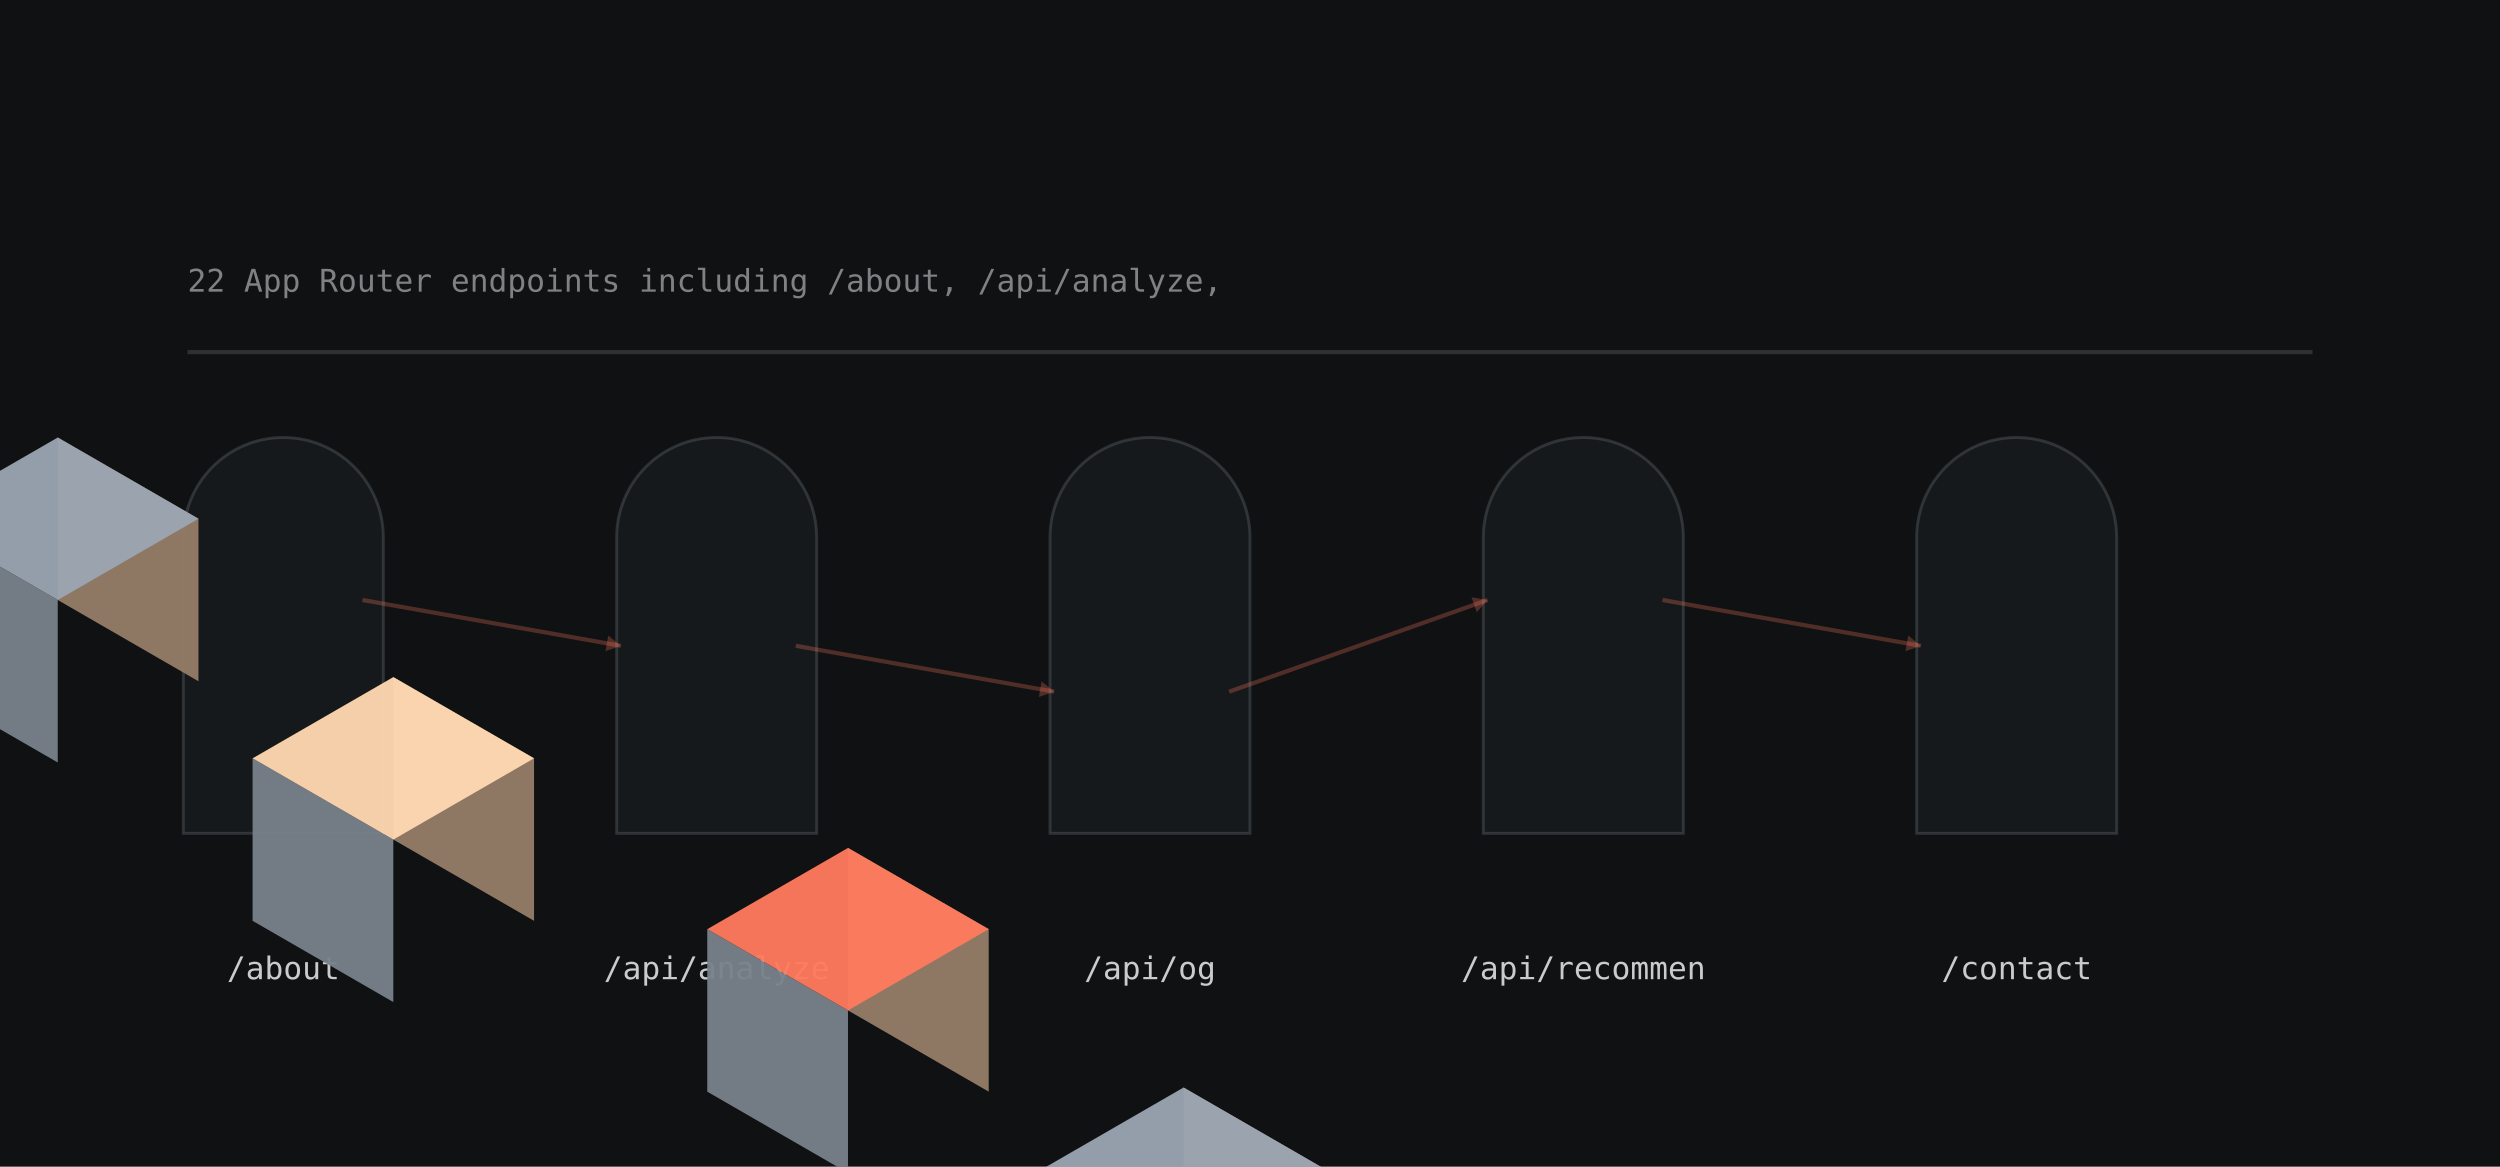
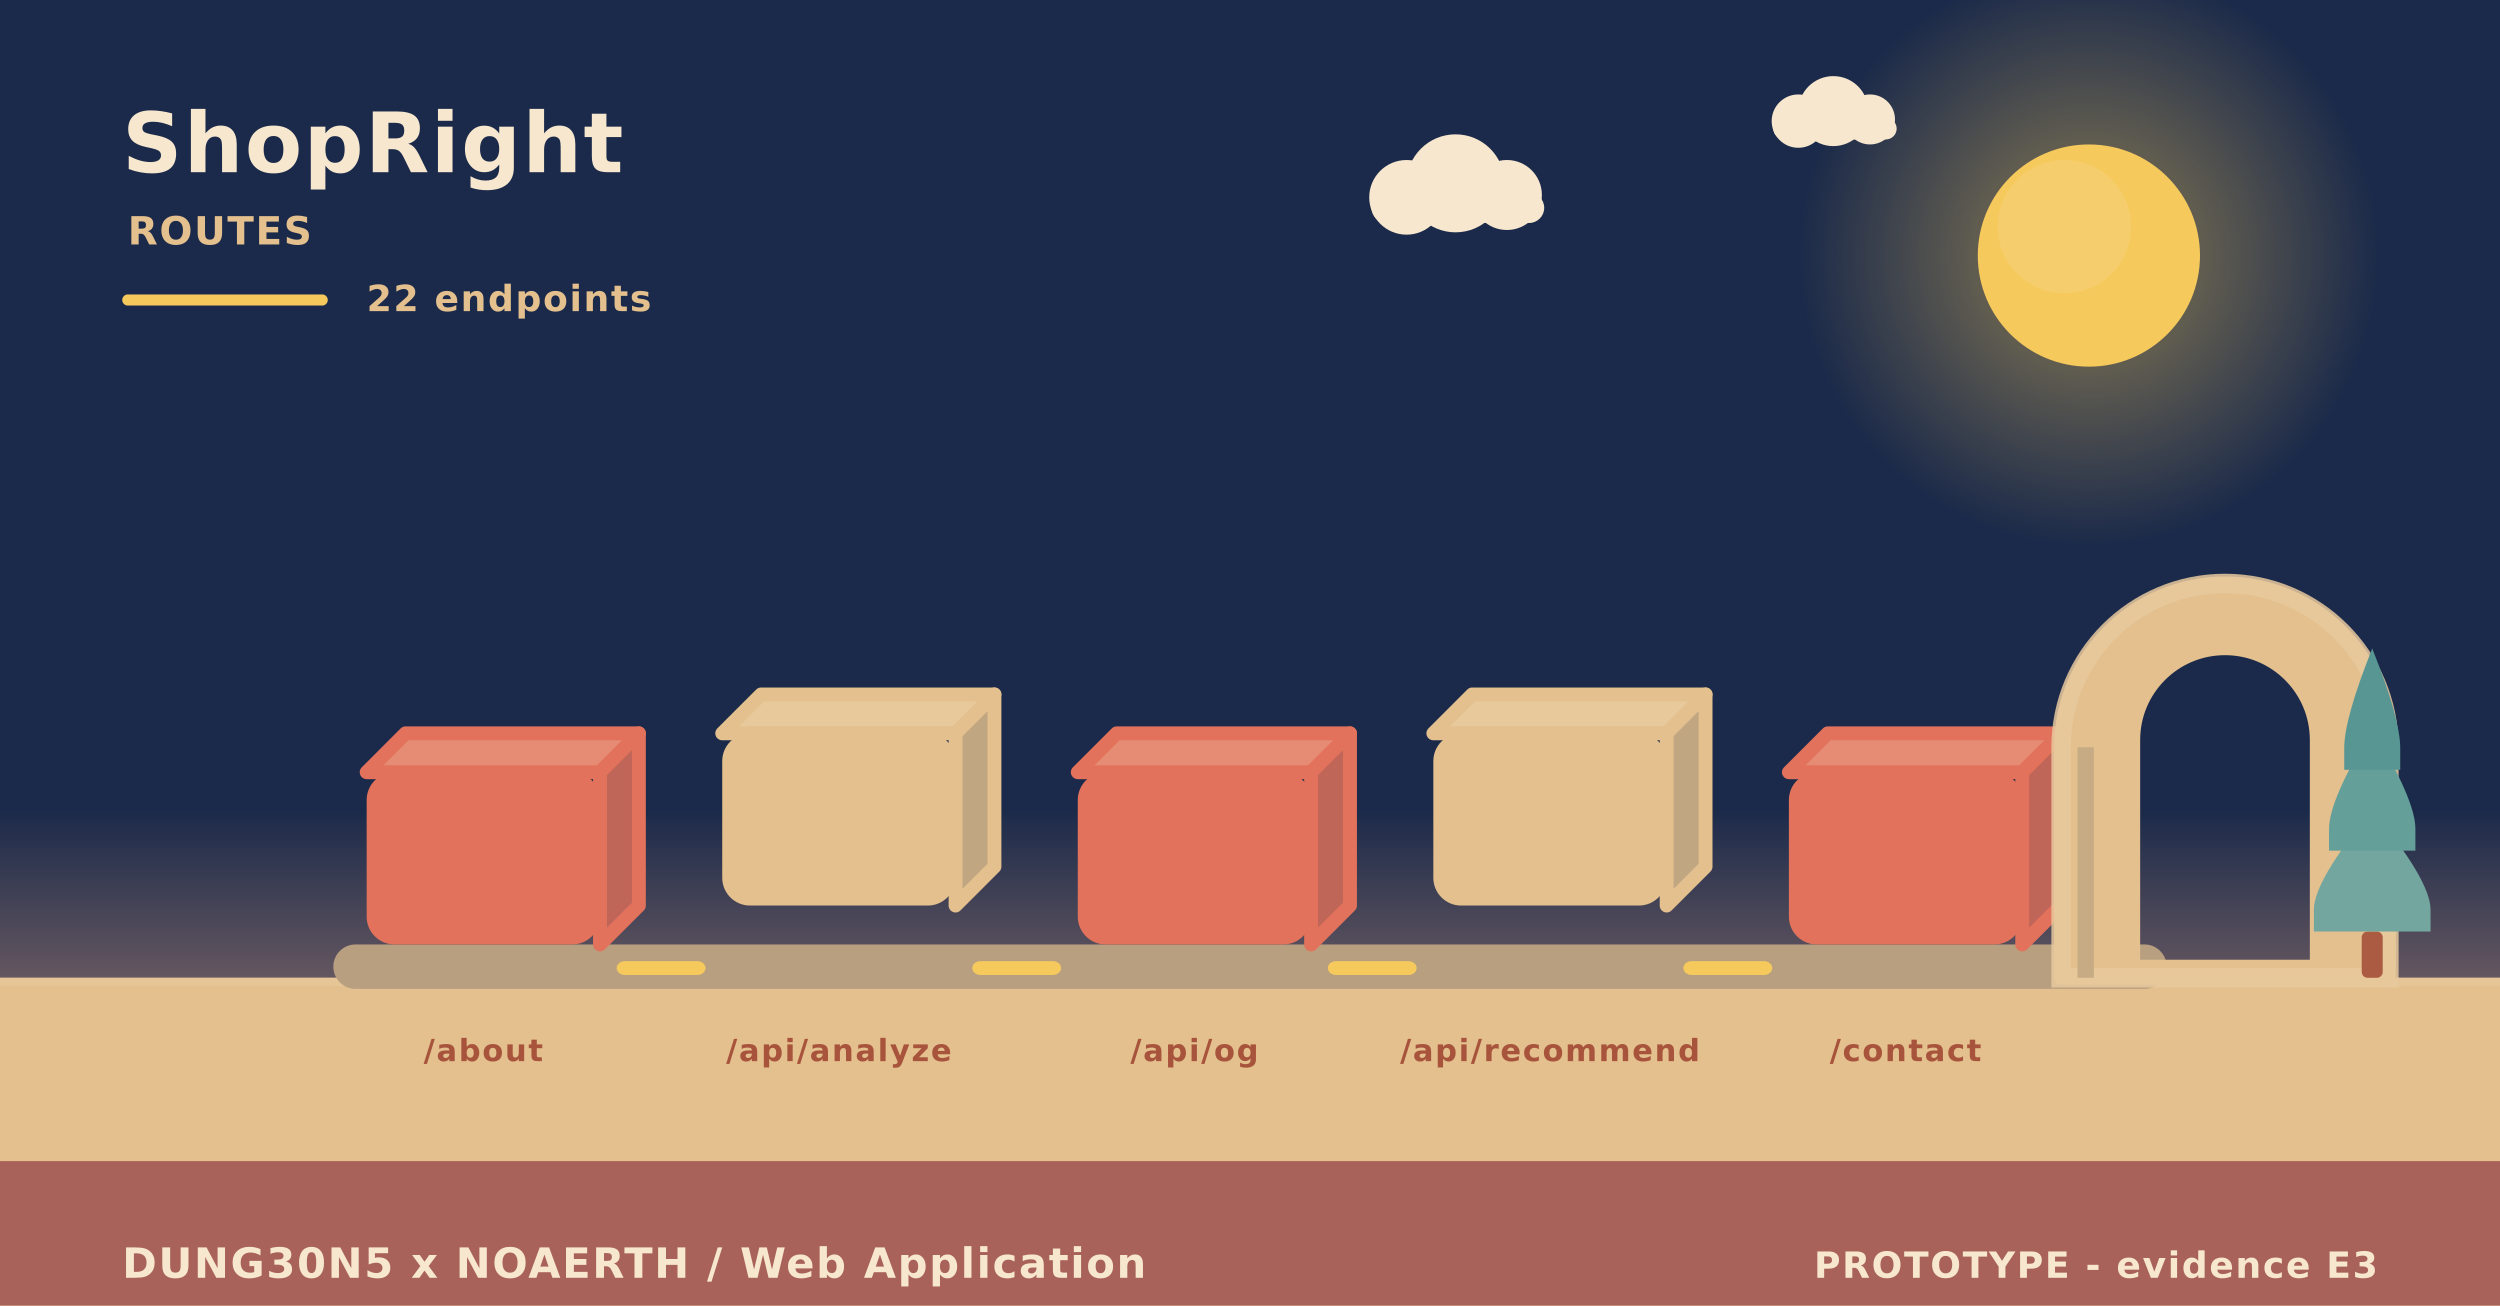
- <svg xmlns="http://www.w3.org/2000/svg" viewBox="0 0 1200 560" width="1200" height="560" role="img" aria-label="ShopRight data flow">
-   <rect width="1200" height="560" fill="#0f1113" />
-   <defs>
-     <linearGradient id="gf" x1="0" y1="0" x2="1" y2="1">
-       <stop offset="0%" stop-color="#ff7a5c" />
-       <stop offset="100%" stop-color="#9aa5b1" />
-     </linearGradient>
-   </defs>
-   <path d="M88.00,400.00 L88.00,258.00 A48.00,48.00 0 0 1 184.00,258.00 L184.00,400.00 Z" fill="rgba(154,165,177,0.100)" opacity="0.55" stroke="rgba(154,165,177,0.400)" stroke-width="1.4" />
-   <polygon points="-133.37,173.00 -65.82,212.00 -65.82,134.00 -133.37,95.00" fill="#947d67" opacity="0.95" />
-   <polygon points="-200.92,212.00 -133.37,251.00 -133.37,173.00 -200.92,134.00" fill="#78818a" opacity="0.95" />
-   <polygon points="-133.37,95.00 -65.82,134.00 -133.37,173.00 -200.92,134.00" fill="#ff7a5c" opacity="0.95" />
-   <text x="136" y="470" font-family="ui-monospace,Menlo,monospace" font-size="15" fill="rgba(241,243,245,0.820)" text-anchor="middle">/about</text>
-   <path d="M296.00,400.00 L296.00,258.00 A48.00,48.00 0 0 1 392.00,258.00 L392.00,400.00 Z" fill="rgba(154,165,177,0.100)" opacity="0.55" stroke="rgba(154,165,177,0.400)" stroke-width="1.4" />
-   <polygon points="27.71,288.00 95.26,327.00 95.26,249.00 27.71,210.00" fill="#947d67" opacity="0.95" />
-   <polygon points="-39.84,327.00 27.71,366.00 27.71,288.00 -39.84,249.00" fill="#78818a" opacity="0.95" />
-   <polygon points="27.71,210.00 95.26,249.00 27.71,288.00 -39.84,249.00" fill="#9aa5b1" opacity="0.95" />
-   <text x="344" y="470" font-family="ui-monospace,Menlo,monospace" font-size="15" fill="rgba(241,243,245,0.820)" text-anchor="middle">/api/analyze</text>
-   <line x1="174.00" y1="288.00" x2="298.00" y2="310.00" stroke="rgba(255,122,92,0.500)" stroke-width="2.00" opacity="0.55" />
-   <polygon points="298.00,310.00 291.97,305.07 290.64,312.55" fill="rgba(255,122,92,0.500)" opacity="0.55" />
-   <path d="M504.00,400.00 L504.00,258.00 A48.00,48.00 0 0 1 600.00,258.00 L600.00,400.00 Z" fill="rgba(154,165,177,0.100)" opacity="0.55" stroke="rgba(154,165,177,0.400)" stroke-width="1.4" />
-   <polygon points="188.79,403.00 256.34,442.00 256.34,364.00 188.79,325.00" fill="#947d67" opacity="0.95" />
-   <polygon points="121.24,442.00 188.79,481.00 188.79,403.00 121.24,364.00" fill="#78818a" opacity="0.95" />
-   <polygon points="188.79,325.00 256.34,364.00 188.79,403.00 121.24,364.00" fill="#ffd8b1" opacity="0.95" />
-   <text x="552" y="470" font-family="ui-monospace,Menlo,monospace" font-size="15" fill="rgba(241,243,245,0.820)" text-anchor="middle">/api/og</text>
-   <line x1="382.00" y1="310.00" x2="506.00" y2="332.00" stroke="rgba(255,122,92,0.500)" stroke-width="2.00" opacity="0.55" />
-   <polygon points="506.00,332.00 499.97,327.07 498.64,334.55" fill="rgba(255,122,92,0.500)" opacity="0.55" />
-   <path d="M712.00,400.00 L712.00,258.00 A48.00,48.00 0 0 1 808.00,258.00 L808.00,400.00 Z" fill="rgba(154,165,177,0.100)" opacity="0.55" stroke="rgba(154,165,177,0.400)" stroke-width="1.4" />
-   <polygon points="407.03,485.00 474.58,524.00 474.58,446.00 407.03,407.00" fill="#947d67" opacity="0.95" />
-   <polygon points="339.48,524.00 407.03,563.00 407.03,485.00 339.48,446.00" fill="#78818a" opacity="0.95" />
-   <polygon points="407.03,407.00 474.58,446.00 407.03,485.00 339.48,446.00" fill="#ff7a5c" opacity="0.95" />
-   <text x="760" y="470" font-family="ui-monospace,Menlo,monospace" font-size="15" fill="rgba(241,243,245,0.820)" text-anchor="middle">/api/recommen</text>
-   <line x1="590.00" y1="332.00" x2="714.00" y2="288.00" stroke="rgba(255,122,92,0.500)" stroke-width="2.00" opacity="0.55" />
-   <polygon points="714.00,288.00 706.32,286.69 708.86,293.86" fill="rgba(255,122,92,0.500)" opacity="0.55" />
-   <path d="M920.00,400.00 L920.00,258.00 A48.00,48.00 0 0 1 1016.00,258.00 L1016.00,400.00 Z" fill="rgba(154,165,177,0.100)" opacity="0.55" stroke="rgba(154,165,177,0.400)" stroke-width="1.4" />
-   <polygon points="568.11,600.00 635.66,639.00 635.66,561.00 568.11,522.00" fill="#947d67" opacity="0.95" />
-   <polygon points="500.56,639.00 568.11,678.00 568.11,600.00 500.56,561.00" fill="#78818a" opacity="0.95" />
-   <polygon points="568.11,522.00 635.66,561.00 568.11,600.00 500.56,561.00" fill="#9aa5b1" opacity="0.95" />
-   <text x="968" y="470" font-family="ui-monospace,Menlo,monospace" font-size="15" fill="rgba(241,243,245,0.820)" text-anchor="middle">/contact</text>
-   <line x1="798.00" y1="288.00" x2="922.00" y2="310.00" stroke="rgba(255,122,92,0.500)" stroke-width="2.00" opacity="0.55" />
-   <polygon points="922.00,310.00 915.97,305.07 914.64,312.55" fill="rgba(255,122,92,0.500)" opacity="0.55" />
-   <rect x="90.00" y="168.00" width="1020.00" height="2.00" rx="0.00" fill="rgba(241,243,245,0.140)" opacity="1.00" />
-   <text x="90" y="140" font-family="ui-monospace,Menlo,monospace" font-size="15" fill="rgba(241,243,245,0.500)">22 App Router endpoints including /about, /api/analyze, </text>
+ <svg xmlns="http://www.w3.org/2000/svg" width="900" height="470" viewBox="0 0 900 470" role="img" aria-label="ShopRight - how data moves">
+   <linearGradient id="skyd" x1="0" y1="0" x2="0" y2="1">
+     <stop offset="0" stop-color="#1b2a4a" />
+     <stop offset="0.62" stop-color="#1b2a4a" />
+     <stop offset="1" stop-color="#f3ad8a" />
+   </linearGradient>
+   <rect width="900" height="470" fill="url(#skyd)" />
+   <radialGradient id="sund">
+     <stop offset="0.35" stop-color="#f5c95c" stop-opacity="0.34" />
+     <stop offset="1" stop-color="#f5c95c" stop-opacity="0" />
+   </radialGradient>
+   <circle cx="752" cy="92" r="104" fill="url(#sund)" />
+   <circle cx="752" cy="92" r="40" fill="#f5c95c" />
+   <circle cx="743.2" cy="81.6" r="24" fill="#f5d27e" opacity="0.5" />
+   <g>
+     <circle cx="524" cy="66" r="17.64" fill="#f6e7ce" />
+     <circle cx="506.36" cy="71.04" r="13.44" fill="#f6e7ce" />
+     <circle cx="542.48" cy="70.2" r="12.6" fill="#f6e7ce" />
+     <rect x="493.76" y="69.36" width="62.16" height="10.92" rx="5.46" fill="#f6e7ce" />
+   </g>
+   <g>
+     <circle cx="660" cy="40" r="12.6" fill="#f6e7ce" />
+     <circle cx="647.4" cy="43.6" r="9.6" fill="#f6e7ce" />
+     <circle cx="673.2" cy="43" r="9" fill="#f6e7ce" />
+     <rect x="638.4" y="42.4" width="44.4" height="7.8" rx="3.9" fill="#f6e7ce" />
+   </g>
+   <rect x="0" y="352" width="900" height="118" fill="#e3c08d" />
+   <rect x="0" y="352" width="900" height="3" fill="#e6c596" />
+   <text x="44" y="62" font-family="Verdana,DejaVu Sans,sans-serif" font-size="30" font-weight="700" letter-spacing="0.6" fill="#f6e7ce" text-anchor="start">ShopRight</text>
+   <text x="46" y="88" font-family="Verdana,DejaVu Sans,sans-serif" font-size="14" font-weight="700" letter-spacing="0.6" fill="#e3c08d" text-anchor="start">ROUTES</text>
+   <rect x="44" y="106" width="74" height="4" rx="2" fill="#f5c95c" />
+   <text x="132" y="112" font-family="Verdana,DejaVu Sans,sans-serif" font-size="13" font-weight="700" letter-spacing="0.6" fill="#e3c08d" text-anchor="start">22 endpoints</text>
+   <rect x="120" y="340" width="660" height="16" rx="8" fill="#b79f80" />
+   <path d="M132,278 L216,278 L230,264 L146,264 Z" fill="#e68c74" stroke="#e2725b" stroke-width="5" stroke-linejoin="round" />
+   <path d="M216,278 L230,264 L230,326 L216,340 Z" fill="#c06658" stroke="#e2725b" stroke-width="5" stroke-linejoin="round" />
+   <rect x="132" y="278" width="84" height="62" rx="10" fill="#e2725b" />
+   <text x="174" y="382" font-family="Verdana,DejaVu Sans,sans-serif" font-size="11" font-weight="700" letter-spacing="0.6" fill="#a8543c" text-anchor="middle">/about</text>
+   <path d="M260,264 L344,264 L358,250 L274,250 Z" fill="#e7c99b" stroke="#e3c08d" stroke-width="5" stroke-linejoin="round" />
+   <path d="M344,264 L358,250 L358,312 L344,326 Z" fill="#c1a682" stroke="#e3c08d" stroke-width="5" stroke-linejoin="round" />
+   <rect x="260" y="264" width="84" height="62" rx="10" fill="#e3c08d" />
+   <text x="302" y="382" font-family="Verdana,DejaVu Sans,sans-serif" font-size="11" font-weight="700" letter-spacing="0.6" fill="#a8543c" text-anchor="middle">/api/analyze</text>
+   <rect x="222" y="346" width="32" height="5" rx="3" fill="#f5c95c" />
+   <path d="M388,278 L472,278 L486,264 L402,264 Z" fill="#e68c74" stroke="#e2725b" stroke-width="5" stroke-linejoin="round" />
+   <path d="M472,278 L486,264 L486,326 L472,340 Z" fill="#c06658" stroke="#e2725b" stroke-width="5" stroke-linejoin="round" />
+   <rect x="388" y="278" width="84" height="62" rx="10" fill="#e2725b" />
+   <text x="430" y="382" font-family="Verdana,DejaVu Sans,sans-serif" font-size="11" font-weight="700" letter-spacing="0.6" fill="#a8543c" text-anchor="middle">/api/og</text>
+   <rect x="350" y="346" width="32" height="5" rx="3" fill="#f5c95c" />
+   <path d="M516,264 L600,264 L614,250 L530,250 Z" fill="#e7c99b" stroke="#e3c08d" stroke-width="5" stroke-linejoin="round" />
+   <path d="M600,264 L614,250 L614,312 L600,326 Z" fill="#c1a682" stroke="#e3c08d" stroke-width="5" stroke-linejoin="round" />
+   <rect x="516" y="264" width="84" height="62" rx="10" fill="#e3c08d" />
+   <text x="558" y="382" font-family="Verdana,DejaVu Sans,sans-serif" font-size="11" font-weight="700" letter-spacing="0.6" fill="#a8543c" text-anchor="middle">/api/recommend</text>
+   <rect x="478" y="346" width="32" height="5" rx="3" fill="#f5c95c" />
+   <path d="M644,278 L728,278 L742,264 L658,264 Z" fill="#e68c74" stroke="#e2725b" stroke-width="5" stroke-linejoin="round" />
+   <path d="M728,278 L742,264 L742,326 L728,340 Z" fill="#c06658" stroke="#e2725b" stroke-width="5" stroke-linejoin="round" />
+   <rect x="644" y="278" width="84" height="62" rx="10" fill="#e2725b" />
+   <text x="686" y="382" font-family="Verdana,DejaVu Sans,sans-serif" font-size="11" font-weight="700" letter-spacing="0.6" fill="#a8543c" text-anchor="middle">/contact</text>
+   <rect x="606" y="346" width="32" height="5" rx="3" fill="#f5c95c" />
+   <path d="M742,352 L742,269.04 A59,59 0 0 1 860,269.04 L860,352 Z M767.96,348 L767.96,266.4 A33.04,33.04 0 0 1 834.04,266.4 L834.04,348 Z" fill="#e3c08d" fill-rule="evenodd" stroke="#e3c08d" stroke-width="5" stroke-linejoin="round" />
+   <path d="M742,352 L742,269.04 A59,59 0 0 1 860,269.04 L860,352 Z" fill="none" stroke="#e8c99d" stroke-width="7" stroke-linecap="round" opacity="0.85" />
+   <rect x="747.9" y="269.04" width="5.9" height="82.96" fill="#c7ab84" />
+   <rect x="850.22" y="335.36" width="7.56" height="16.64" rx="2.1" fill="#ac5b43" />
+   <path d="M854,291.68 Q833,317.01 833,327.5 Q833,335.36 833,335.36 L875,335.36 Q875,335.36 875,327.5 Q875,317.01 854,291.68 Z" fill="#74a6a0" />
+   <path d="M854,262.56 Q838.46,287.89 838.46,298.38 Q838.46,306.24 838.46,306.24 L869.54,306.24 Q869.54,306.24 869.54,298.38 Q869.54,287.89 854,262.56 Z" fill="#649f9a" />
+   <path d="M854,233.44 Q843.92,258.77 843.92,269.26 Q843.92,277.12 843.92,277.12 L864.08,277.12 Q864.08,277.12 864.08,269.26 Q864.08,258.77 854,233.44 Z" fill="#589694" />
+   <rect x="0" y="418" width="900" height="52" rx="0" fill="#a65c56" opacity="0.94" />
+   <text x="44" y="460" font-family="Verdana,DejaVu Sans,sans-serif" font-size="15" font-weight="700" letter-spacing="0.6" fill="#f6e7ce" text-anchor="start">DUNG30N5 x NOAERTH  /  Web Application</text>
+   <text x="856" y="460" font-family="Verdana,DejaVu Sans,sans-serif" font-size="13" font-weight="700" letter-spacing="0.6" fill="#f6e7ce" text-anchor="end">PROTOTYPE  -  evidence E3</text>
</svg>
